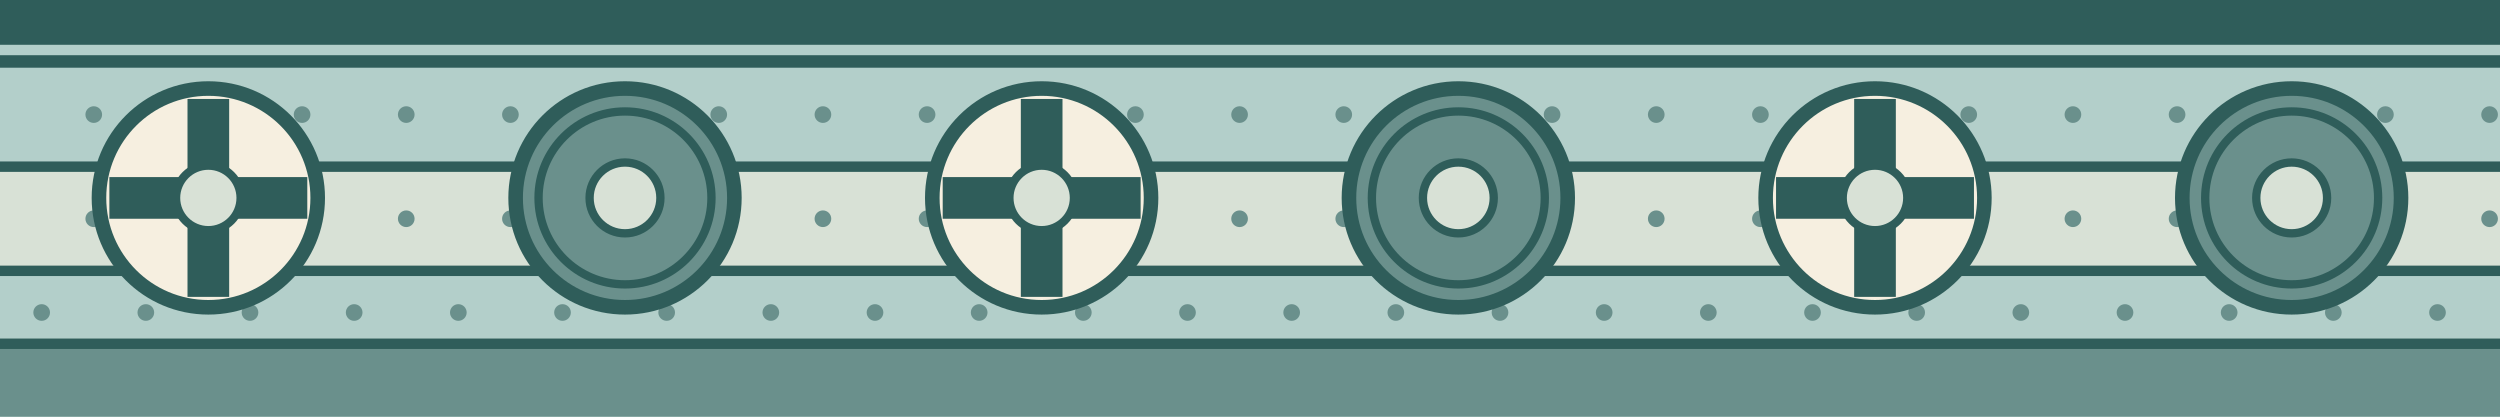
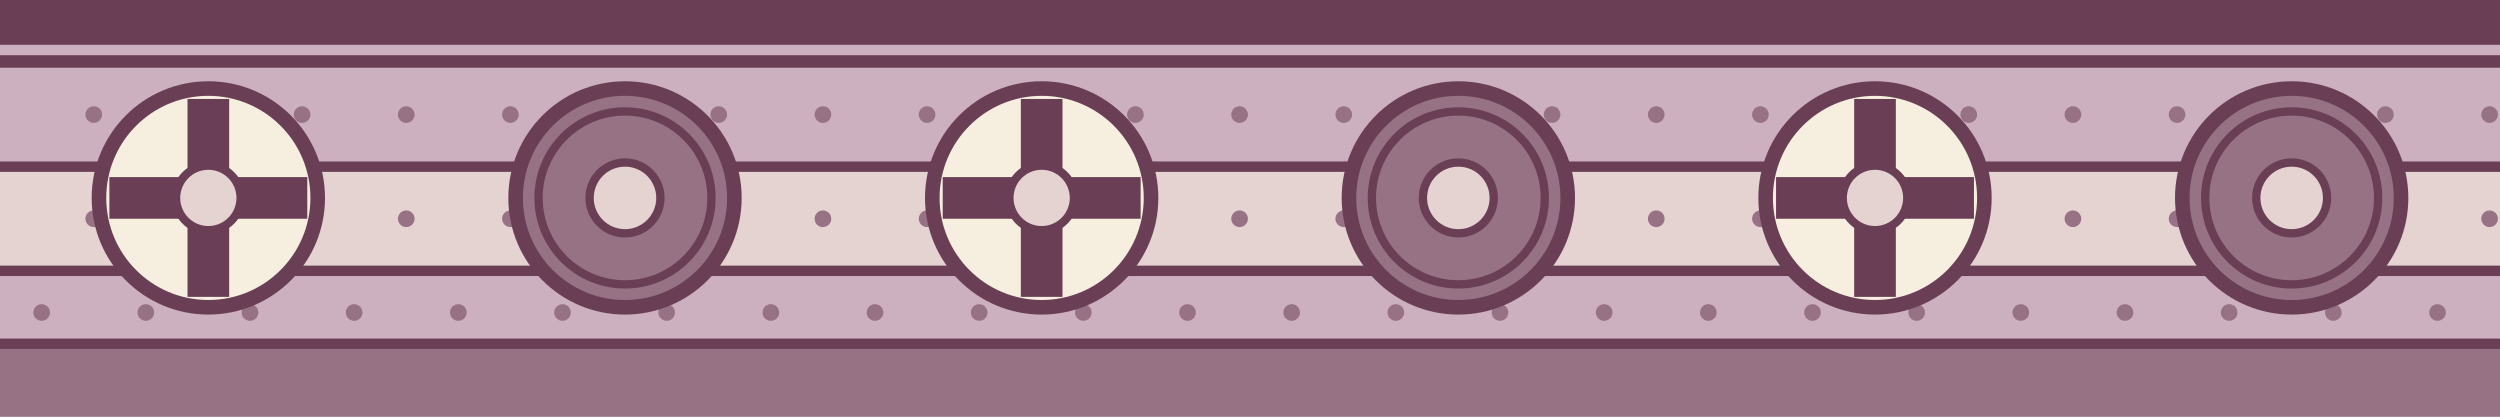
<svg xmlns="http://www.w3.org/2000/svg" viewBox="0 0 240 40" preserveAspectRatio="none">
-   <rect width="240" height="40" fill="#b3cfca" />
-   <rect y="6" width="240" height="34" fill="#b3cfca" />
-   <path d="M0 6H240" stroke="#2f5d5a" stroke-width="1" />
-   <rect y="16" width="240" height="24" fill="#d8e1d6" />
-   <path d="M0 16H240" stroke="#2f5d5a" stroke-width="1" />
-   <rect y="26" width="240" height="14" fill="#b3cfca" />
-   <path d="M0 26H240" stroke="#2f5d5a" stroke-width="1" />
-   <rect y="33" width="240" height="7" fill="#6a908c" />
-   <path d="M0 33H240" stroke="#2f5d5a" stroke-width="1" />
-   <circle cx="9" cy="11" r=".8" fill="#6a908c" />
-   <circle cx="19" cy="11" r=".8" fill="#6a908c" />
-   <circle cx="29" cy="11" r=".8" fill="#6a908c" />
-   <circle cx="39" cy="11" r=".8" fill="#6a908c" />
-   <circle cx="49" cy="11" r=".8" fill="#6a908c" />
-   <circle cx="59" cy="11" r=".8" fill="#6a908c" />
-   <circle cx="69" cy="11" r=".8" fill="#6a908c" />
-   <circle cx="79" cy="11" r=".8" fill="#6a908c" />
-   <circle cx="89" cy="11" r=".8" fill="#6a908c" />
-   <circle cx="99" cy="11" r=".8" fill="#6a908c" />
-   <circle cx="109" cy="11" r=".8" fill="#6a908c" />
-   <circle cx="119" cy="11" r=".8" fill="#6a908c" />
-   <circle cx="129" cy="11" r=".8" fill="#6a908c" />
-   <circle cx="139" cy="11" r=".8" fill="#6a908c" />
-   <circle cx="149" cy="11" r=".8" fill="#6a908c" />
-   <circle cx="159" cy="11" r=".8" fill="#6a908c" />
-   <circle cx="169" cy="11" r=".8" fill="#6a908c" />
-   <circle cx="179" cy="11" r=".8" fill="#6a908c" />
-   <circle cx="189" cy="11" r=".8" fill="#6a908c" />
-   <circle cx="199" cy="11" r=".8" fill="#6a908c" />
-   <circle cx="209" cy="11" r=".8" fill="#6a908c" />
-   <circle cx="219" cy="11" r=".8" fill="#6a908c" />
-   <circle cx="229" cy="11" r=".8" fill="#6a908c" />
-   <circle cx="239" cy="11" r=".8" fill="#6a908c" />
-   <circle cx="9" cy="21" r=".8" fill="#6a908c" />
-   <circle cx="19" cy="21" r=".8" fill="#6a908c" />
-   <circle cx="29" cy="21" r=".8" fill="#6a908c" />
-   <circle cx="39" cy="21" r=".8" fill="#6a908c" />
-   <circle cx="49" cy="21" r=".8" fill="#6a908c" />
-   <circle cx="59" cy="21" r=".8" fill="#6a908c" />
-   <circle cx="69" cy="21" r=".8" fill="#6a908c" />
-   <circle cx="79" cy="21" r=".8" fill="#6a908c" />
-   <circle cx="89" cy="21" r=".8" fill="#6a908c" />
-   <circle cx="99" cy="21" r=".8" fill="#6a908c" />
-   <circle cx="109" cy="21" r=".8" fill="#6a908c" />
-   <circle cx="119" cy="21" r=".8" fill="#6a908c" />
-   <circle cx="129" cy="21" r=".8" fill="#6a908c" />
-   <circle cx="139" cy="21" r=".8" fill="#6a908c" />
-   <circle cx="149" cy="21" r=".8" fill="#6a908c" />
-   <circle cx="159" cy="21" r=".8" fill="#6a908c" />
-   <circle cx="169" cy="21" r=".8" fill="#6a908c" />
-   <circle cx="179" cy="21" r=".8" fill="#6a908c" />
-   <circle cx="189" cy="21" r=".8" fill="#6a908c" />
-   <circle cx="199" cy="21" r=".8" fill="#6a908c" />
-   <circle cx="209" cy="21" r=".8" fill="#6a908c" />
-   <circle cx="219" cy="21" r=".8" fill="#6a908c" />
-   <circle cx="229" cy="21" r=".8" fill="#6a908c" />
-   <circle cx="239" cy="21" r=".8" fill="#6a908c" />
-   <circle cx="4" cy="30" r=".8" fill="#6a908c" />
-   <circle cx="14" cy="30" r=".8" fill="#6a908c" />
-   <circle cx="24" cy="30" r=".8" fill="#6a908c" />
-   <circle cx="34" cy="30" r=".8" fill="#6a908c" />
-   <circle cx="44" cy="30" r=".8" fill="#6a908c" />
-   <circle cx="54" cy="30" r=".8" fill="#6a908c" />
-   <circle cx="64" cy="30" r=".8" fill="#6a908c" />
-   <circle cx="74" cy="30" r=".8" fill="#6a908c" />
-   <circle cx="84" cy="30" r=".8" fill="#6a908c" />
-   <circle cx="94" cy="30" r=".8" fill="#6a908c" />
-   <circle cx="104" cy="30" r=".8" fill="#6a908c" />
-   <circle cx="114" cy="30" r=".8" fill="#6a908c" />
-   <circle cx="124" cy="30" r=".8" fill="#6a908c" />
-   <circle cx="134" cy="30" r=".8" fill="#6a908c" />
-   <circle cx="144" cy="30" r=".8" fill="#6a908c" />
-   <circle cx="154" cy="30" r=".8" fill="#6a908c" />
-   <circle cx="164" cy="30" r=".8" fill="#6a908c" />
-   <circle cx="174" cy="30" r=".8" fill="#6a908c" />
-   <circle cx="184" cy="30" r=".8" fill="#6a908c" />
-   <circle cx="194" cy="30" r=".8" fill="#6a908c" />
-   <circle cx="204" cy="30" r=".8" fill="#6a908c" />
-   <circle cx="214" cy="30" r=".8" fill="#6a908c" />
-   <circle cx="224" cy="30" r=".8" fill="#6a908c" />
-   <circle cx="234" cy="30" r=".8" fill="#6a908c" />
-   <circle cx="9" cy="37" r=".8" fill="#6a908c" />
-   <circle cx="19" cy="37" r=".8" fill="#6a908c" />
-   <circle cx="29" cy="37" r=".8" fill="#6a908c" />
-   <circle cx="39" cy="37" r=".8" fill="#6a908c" />
-   <circle cx="49" cy="37" r=".8" fill="#6a908c" />
-   <circle cx="59" cy="37" r=".8" fill="#6a908c" />
-   <circle cx="69" cy="37" r=".8" fill="#6a908c" />
-   <circle cx="79" cy="37" r=".8" fill="#6a908c" />
-   <circle cx="89" cy="37" r=".8" fill="#6a908c" />
-   <circle cx="99" cy="37" r=".8" fill="#6a908c" />
-   <circle cx="109" cy="37" r=".8" fill="#6a908c" />
-   <circle cx="119" cy="37" r=".8" fill="#6a908c" />
-   <circle cx="129" cy="37" r=".8" fill="#6a908c" />
-   <circle cx="139" cy="37" r=".8" fill="#6a908c" />
-   <circle cx="149" cy="37" r=".8" fill="#6a908c" />
-   <circle cx="159" cy="37" r=".8" fill="#6a908c" />
-   <circle cx="169" cy="37" r=".8" fill="#6a908c" />
-   <circle cx="179" cy="37" r=".8" fill="#6a908c" />
-   <circle cx="189" cy="37" r=".8" fill="#6a908c" />
-   <circle cx="199" cy="37" r=".8" fill="#6a908c" />
-   <circle cx="209" cy="37" r=".8" fill="#6a908c" />
-   <circle cx="219" cy="37" r=".8" fill="#6a908c" />
-   <circle cx="229" cy="37" r=".8" fill="#6a908c" />
-   <circle cx="239" cy="37" r=".8" fill="#6a908c" />
-   <rect width="240" height="6" fill="#2f5d5a" />
-   <path d="M0 4.8H240" stroke="#b3cfca" stroke-width="1" />
-   <circle cx="20" cy="19" r="10.5" fill="#f6efe0" stroke="#2f5d5a" stroke-width="1.4" />
-   <path d="M20 9.5V28.5M10.5 19H29.5" stroke="#2f5d5a" stroke-width="4.0" />
-   <circle cx="20" cy="19" r="3.1" fill="#d8e1d6" stroke="#2f5d5a" stroke-width=".8" />
-   <circle cx="60" cy="19" r="10.5" fill="#6a908c" stroke="#2f5d5a" stroke-width="1.4" />
-   <circle cx="60" cy="19" r="8.3" fill="none" stroke="#2f5d5a" stroke-width=".8" />
-   <circle cx="60" cy="19" r="3.4" fill="#d8e1d6" stroke="#2f5d5a" stroke-width=".8" />
-   <circle cx="100" cy="19" r="10.5" fill="#f6efe0" stroke="#2f5d5a" stroke-width="1.4" />
-   <path d="M100 9.5V28.5M90.5 19H109.5" stroke="#2f5d5a" stroke-width="4.0" />
-   <circle cx="100" cy="19" r="3.1" fill="#d8e1d6" stroke="#2f5d5a" stroke-width=".8" />
-   <circle cx="140" cy="19" r="10.5" fill="#6a908c" stroke="#2f5d5a" stroke-width="1.4" />
-   <circle cx="140" cy="19" r="8.3" fill="none" stroke="#2f5d5a" stroke-width=".8" />
-   <circle cx="140" cy="19" r="3.4" fill="#d8e1d6" stroke="#2f5d5a" stroke-width=".8" />
-   <circle cx="180" cy="19" r="10.5" fill="#f6efe0" stroke="#2f5d5a" stroke-width="1.4" />
-   <path d="M180 9.5V28.5M170.5 19H189.5" stroke="#2f5d5a" stroke-width="4.0" />
-   <circle cx="180" cy="19" r="3.1" fill="#d8e1d6" stroke="#2f5d5a" stroke-width=".8" />
-   <circle cx="220" cy="19" r="10.5" fill="#6a908c" stroke="#2f5d5a" stroke-width="1.4" />
-   <circle cx="220" cy="19" r="8.3" fill="none" stroke="#2f5d5a" stroke-width=".8" />
-   <circle cx="220" cy="19" r="3.4" fill="#d8e1d6" stroke="#2f5d5a" stroke-width=".8" />
+   <rect width="240" height="40" fill="#cdb0bf" />
+   <rect y="6" width="240" height="34" fill="#cdb0bf" />
+   <path d="M0 6H240" stroke="#6a3f55" stroke-width="1" />
+   <rect y="16" width="240" height="24" fill="#e4d3d1" />
+   <path d="M0 16H240" stroke="#6a3f55" stroke-width="1" />
+   <rect y="26" width="240" height="14" fill="#cdb0bf" />
+   <path d="M0 26H240" stroke="#6a3f55" stroke-width="1" />
+   <rect y="33" width="240" height="7" fill="#977285" />
+   <path d="M0 33H240" stroke="#6a3f55" stroke-width="1" />
+   <circle cx="9" cy="11" r=".8" fill="#977285" />
+   <circle cx="19" cy="11" r=".8" fill="#977285" />
+   <circle cx="29" cy="11" r=".8" fill="#977285" />
+   <circle cx="39" cy="11" r=".8" fill="#977285" />
+   <circle cx="49" cy="11" r=".8" fill="#977285" />
+   <circle cx="59" cy="11" r=".8" fill="#977285" />
+   <circle cx="69" cy="11" r=".8" fill="#977285" />
+   <circle cx="79" cy="11" r=".8" fill="#977285" />
+   <circle cx="89" cy="11" r=".8" fill="#977285" />
+   <circle cx="99" cy="11" r=".8" fill="#977285" />
+   <circle cx="109" cy="11" r=".8" fill="#977285" />
+   <circle cx="119" cy="11" r=".8" fill="#977285" />
+   <circle cx="129" cy="11" r=".8" fill="#977285" />
+   <circle cx="139" cy="11" r=".8" fill="#977285" />
+   <circle cx="149" cy="11" r=".8" fill="#977285" />
+   <circle cx="159" cy="11" r=".8" fill="#977285" />
+   <circle cx="169" cy="11" r=".8" fill="#977285" />
+   <circle cx="179" cy="11" r=".8" fill="#977285" />
+   <circle cx="189" cy="11" r=".8" fill="#977285" />
+   <circle cx="199" cy="11" r=".8" fill="#977285" />
+   <circle cx="209" cy="11" r=".8" fill="#977285" />
+   <circle cx="219" cy="11" r=".8" fill="#977285" />
+   <circle cx="229" cy="11" r=".8" fill="#977285" />
+   <circle cx="239" cy="11" r=".8" fill="#977285" />
+   <circle cx="9" cy="21" r=".8" fill="#977285" />
+   <circle cx="19" cy="21" r=".8" fill="#977285" />
+   <circle cx="29" cy="21" r=".8" fill="#977285" />
+   <circle cx="39" cy="21" r=".8" fill="#977285" />
+   <circle cx="49" cy="21" r=".8" fill="#977285" />
+   <circle cx="59" cy="21" r=".8" fill="#977285" />
+   <circle cx="69" cy="21" r=".8" fill="#977285" />
+   <circle cx="79" cy="21" r=".8" fill="#977285" />
+   <circle cx="89" cy="21" r=".8" fill="#977285" />
+   <circle cx="99" cy="21" r=".8" fill="#977285" />
+   <circle cx="109" cy="21" r=".8" fill="#977285" />
+   <circle cx="119" cy="21" r=".8" fill="#977285" />
+   <circle cx="129" cy="21" r=".8" fill="#977285" />
+   <circle cx="139" cy="21" r=".8" fill="#977285" />
+   <circle cx="149" cy="21" r=".8" fill="#977285" />
+   <circle cx="159" cy="21" r=".8" fill="#977285" />
+   <circle cx="169" cy="21" r=".8" fill="#977285" />
+   <circle cx="179" cy="21" r=".8" fill="#977285" />
+   <circle cx="189" cy="21" r=".8" fill="#977285" />
+   <circle cx="199" cy="21" r=".8" fill="#977285" />
+   <circle cx="209" cy="21" r=".8" fill="#977285" />
+   <circle cx="219" cy="21" r=".8" fill="#977285" />
+   <circle cx="229" cy="21" r=".8" fill="#977285" />
+   <circle cx="239" cy="21" r=".8" fill="#977285" />
+   <circle cx="4" cy="30" r=".8" fill="#977285" />
+   <circle cx="14" cy="30" r=".8" fill="#977285" />
+   <circle cx="24" cy="30" r=".8" fill="#977285" />
+   <circle cx="34" cy="30" r=".8" fill="#977285" />
+   <circle cx="44" cy="30" r=".8" fill="#977285" />
+   <circle cx="54" cy="30" r=".8" fill="#977285" />
+   <circle cx="64" cy="30" r=".8" fill="#977285" />
+   <circle cx="74" cy="30" r=".8" fill="#977285" />
+   <circle cx="84" cy="30" r=".8" fill="#977285" />
+   <circle cx="94" cy="30" r=".8" fill="#977285" />
+   <circle cx="104" cy="30" r=".8" fill="#977285" />
+   <circle cx="114" cy="30" r=".8" fill="#977285" />
+   <circle cx="124" cy="30" r=".8" fill="#977285" />
+   <circle cx="134" cy="30" r=".8" fill="#977285" />
+   <circle cx="144" cy="30" r=".8" fill="#977285" />
+   <circle cx="154" cy="30" r=".8" fill="#977285" />
+   <circle cx="164" cy="30" r=".8" fill="#977285" />
+   <circle cx="174" cy="30" r=".8" fill="#977285" />
+   <circle cx="184" cy="30" r=".8" fill="#977285" />
+   <circle cx="194" cy="30" r=".8" fill="#977285" />
+   <circle cx="204" cy="30" r=".8" fill="#977285" />
+   <circle cx="214" cy="30" r=".8" fill="#977285" />
+   <circle cx="224" cy="30" r=".8" fill="#977285" />
+   <circle cx="234" cy="30" r=".8" fill="#977285" />
+   <circle cx="9" cy="37" r=".8" fill="#977285" />
+   <circle cx="19" cy="37" r=".8" fill="#977285" />
+   <circle cx="29" cy="37" r=".8" fill="#977285" />
+   <circle cx="39" cy="37" r=".8" fill="#977285" />
+   <circle cx="49" cy="37" r=".8" fill="#977285" />
+   <circle cx="59" cy="37" r=".8" fill="#977285" />
+   <circle cx="69" cy="37" r=".8" fill="#977285" />
+   <circle cx="79" cy="37" r=".8" fill="#977285" />
+   <circle cx="89" cy="37" r=".8" fill="#977285" />
+   <circle cx="99" cy="37" r=".8" fill="#977285" />
+   <circle cx="109" cy="37" r=".8" fill="#977285" />
+   <circle cx="119" cy="37" r=".8" fill="#977285" />
+   <circle cx="129" cy="37" r=".8" fill="#977285" />
+   <circle cx="139" cy="37" r=".8" fill="#977285" />
+   <circle cx="149" cy="37" r=".8" fill="#977285" />
+   <circle cx="159" cy="37" r=".8" fill="#977285" />
+   <circle cx="169" cy="37" r=".8" fill="#977285" />
+   <circle cx="179" cy="37" r=".8" fill="#977285" />
+   <circle cx="189" cy="37" r=".8" fill="#977285" />
+   <circle cx="199" cy="37" r=".8" fill="#977285" />
+   <circle cx="209" cy="37" r=".8" fill="#977285" />
+   <circle cx="219" cy="37" r=".8" fill="#977285" />
+   <circle cx="229" cy="37" r=".8" fill="#977285" />
+   <circle cx="239" cy="37" r=".8" fill="#977285" />
+   <rect width="240" height="6" fill="#6a3f55" />
+   <path d="M0 4.8H240" stroke="#cdb0bf" stroke-width="1" />
+   <circle cx="20" cy="19" r="10.5" fill="#f6efe0" stroke="#6a3f55" stroke-width="1.4" />
+   <path d="M20 9.5V28.5M10.5 19H29.5" stroke="#6a3f55" stroke-width="4.0" />
+   <circle cx="20" cy="19" r="3.1" fill="#e4d3d1" stroke="#6a3f55" stroke-width=".8" />
+   <circle cx="60" cy="19" r="10.5" fill="#977285" stroke="#6a3f55" stroke-width="1.4" />
+   <circle cx="60" cy="19" r="8.3" fill="none" stroke="#6a3f55" stroke-width=".8" />
+   <circle cx="60" cy="19" r="3.4" fill="#e4d3d1" stroke="#6a3f55" stroke-width=".8" />
+   <circle cx="100" cy="19" r="10.5" fill="#f6efe0" stroke="#6a3f55" stroke-width="1.4" />
+   <path d="M100 9.5V28.5M90.5 19H109.5" stroke="#6a3f55" stroke-width="4.0" />
+   <circle cx="100" cy="19" r="3.1" fill="#e4d3d1" stroke="#6a3f55" stroke-width=".8" />
+   <circle cx="140" cy="19" r="10.5" fill="#977285" stroke="#6a3f55" stroke-width="1.4" />
+   <circle cx="140" cy="19" r="8.3" fill="none" stroke="#6a3f55" stroke-width=".8" />
+   <circle cx="140" cy="19" r="3.4" fill="#e4d3d1" stroke="#6a3f55" stroke-width=".8" />
+   <circle cx="180" cy="19" r="10.5" fill="#f6efe0" stroke="#6a3f55" stroke-width="1.4" />
+   <path d="M180 9.5V28.5M170.5 19H189.5" stroke="#6a3f55" stroke-width="4.0" />
+   <circle cx="180" cy="19" r="3.1" fill="#e4d3d1" stroke="#6a3f55" stroke-width=".8" />
+   <circle cx="220" cy="19" r="10.5" fill="#977285" stroke="#6a3f55" stroke-width="1.4" />
+   <circle cx="220" cy="19" r="8.3" fill="none" stroke="#6a3f55" stroke-width=".8" />
+   <circle cx="220" cy="19" r="3.4" fill="#e4d3d1" stroke="#6a3f55" stroke-width=".8" />
</svg>
